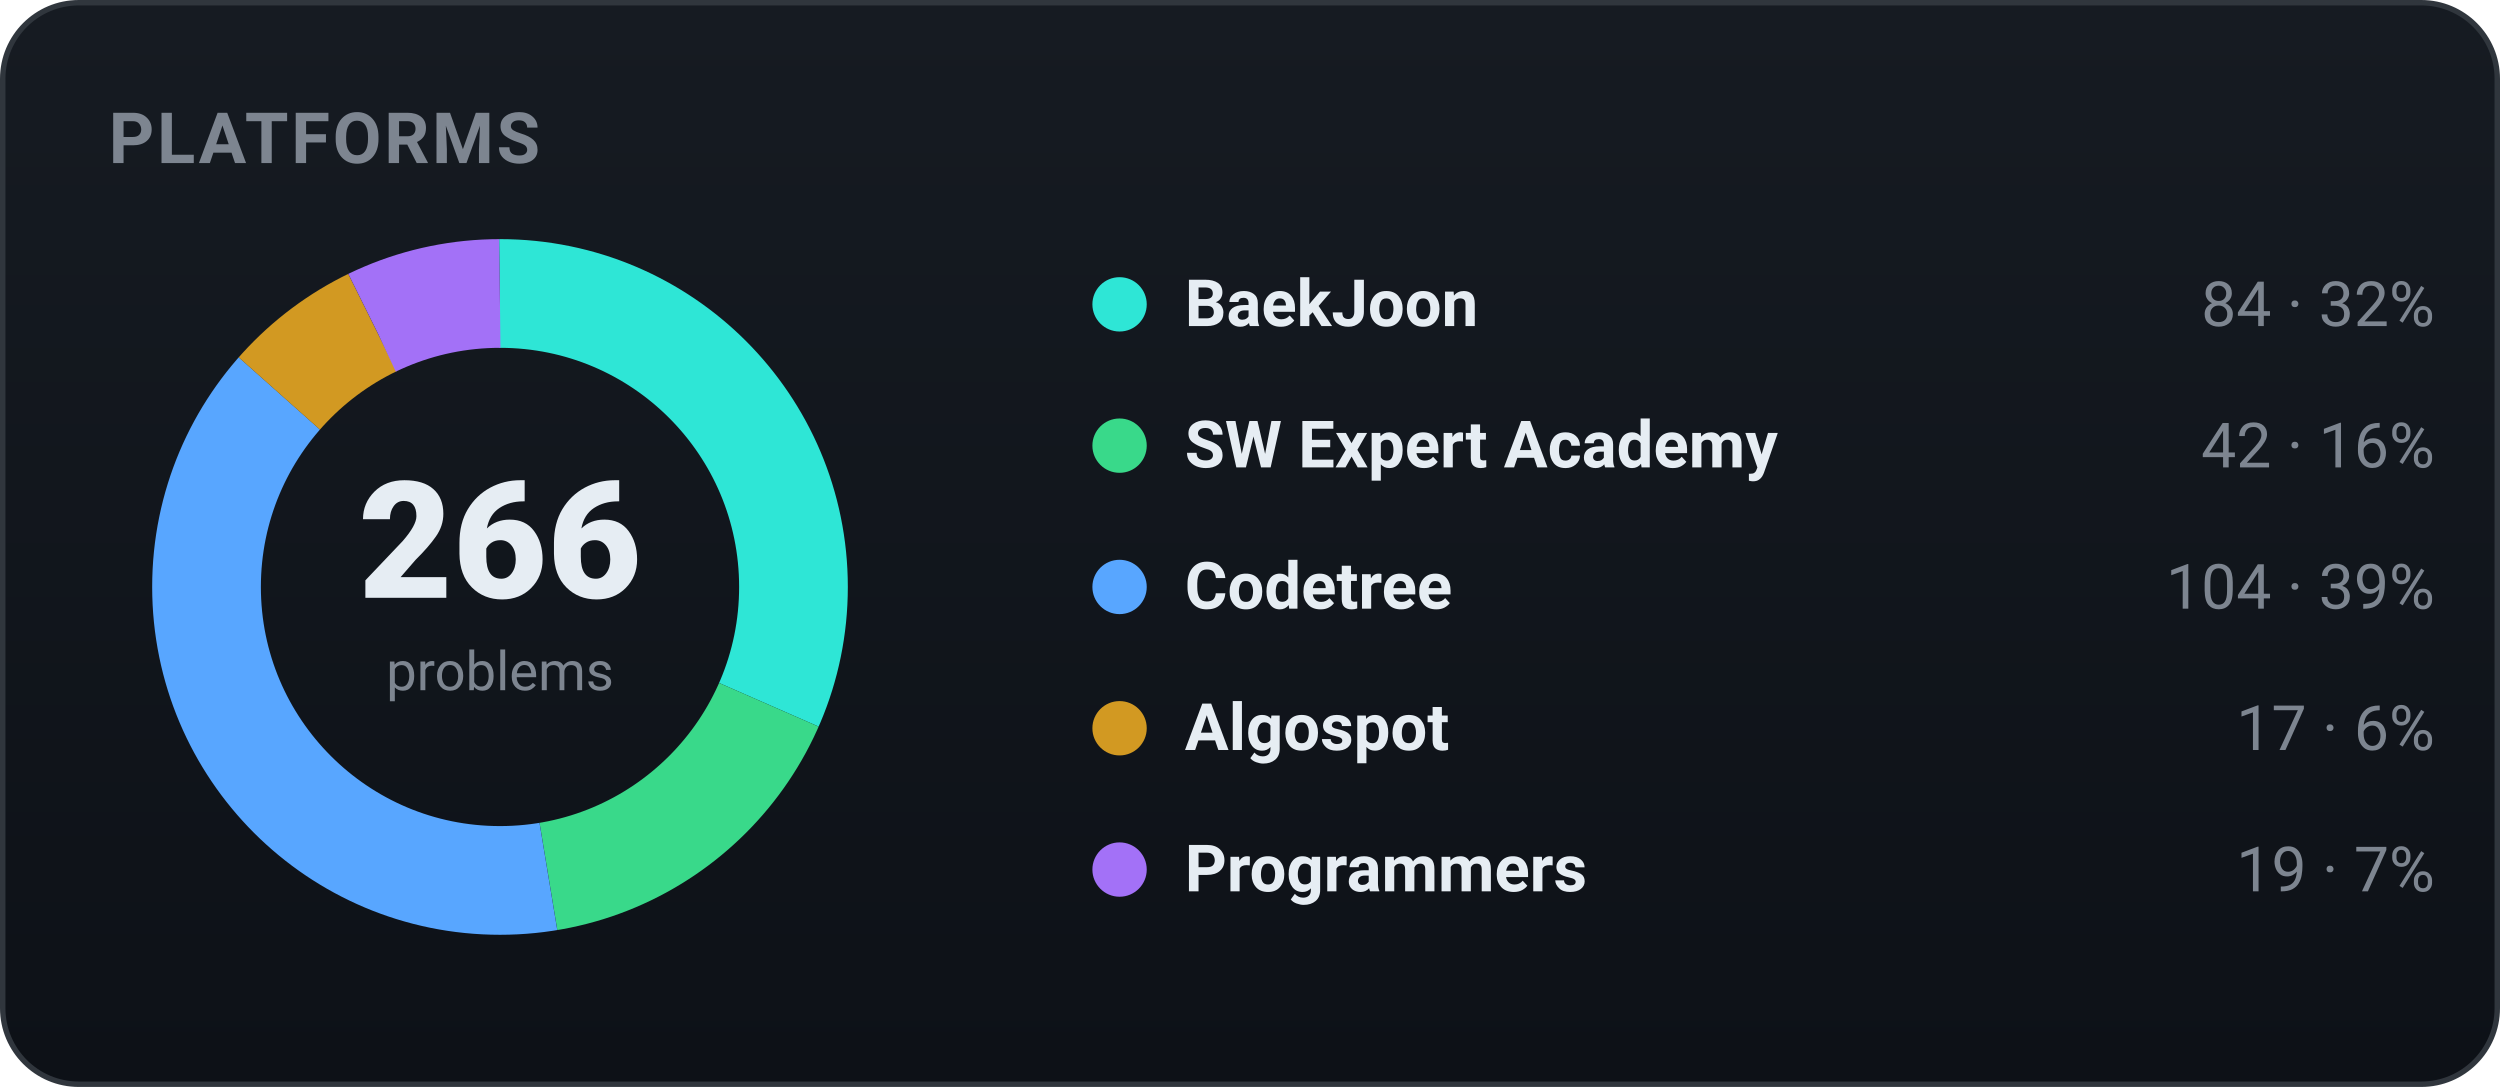
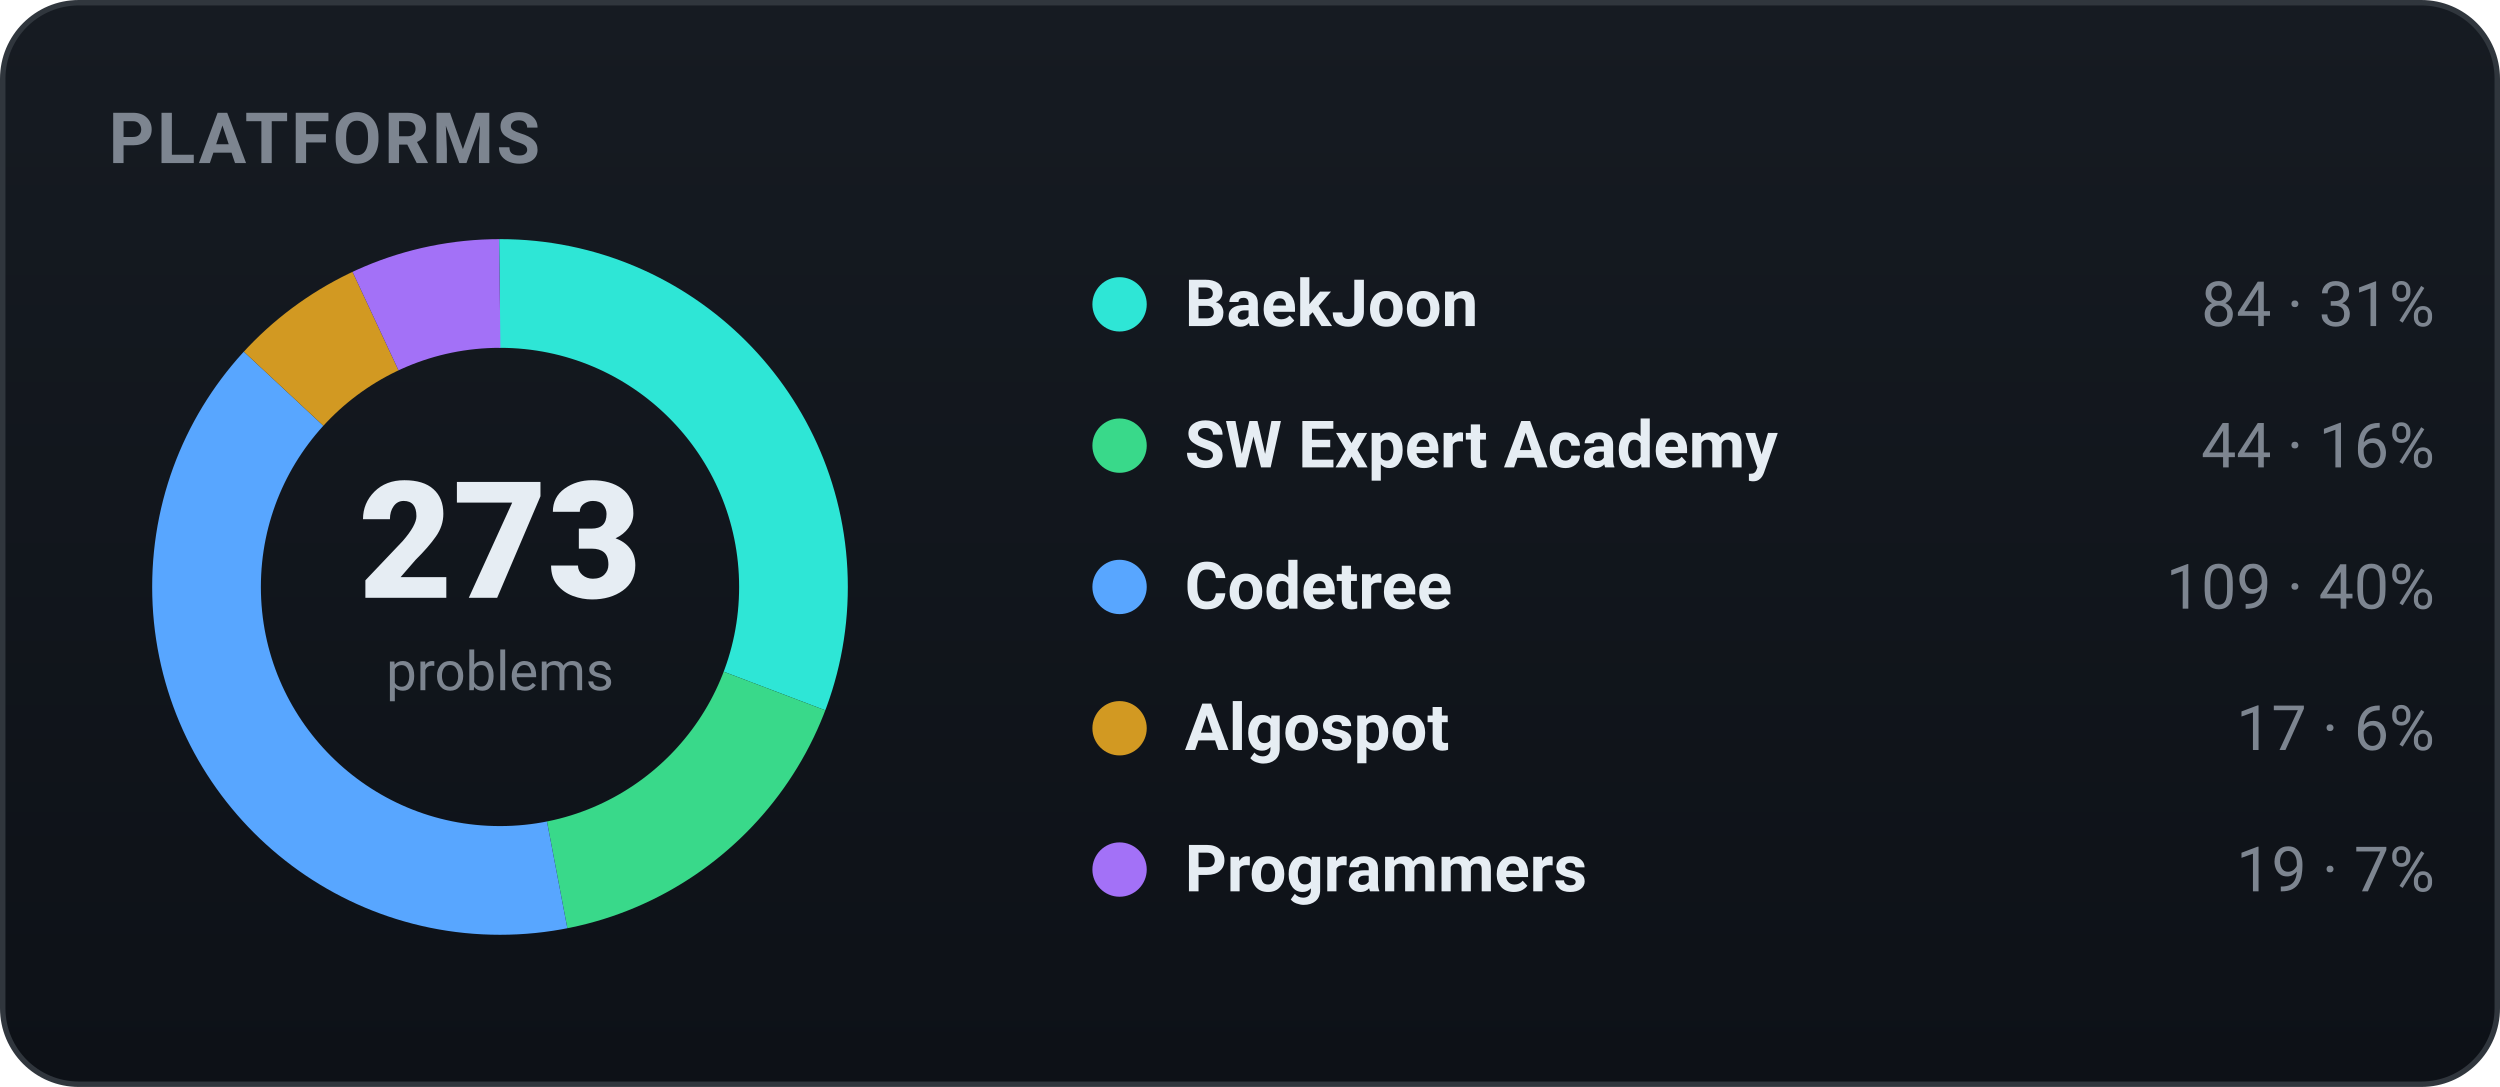
<svg xmlns="http://www.w3.org/2000/svg" width="460" height="200" viewBox="0 0 460 200" role="img" font-family="-apple-system,BlinkMacSystemFont,'Segoe UI',Roboto,'Apple SD Gothic Neo','Malgun Gothic',sans-serif">
  <defs>
    <linearGradient id="bgg" x1="0" y1="0" x2="0" y2="1">
      <stop offset="0" stop-color="#161b22" />
      <stop offset="1" stop-color="#0d1117" />
    </linearGradient>
  </defs>
  <rect x="0.5" y="0.5" width="459" height="199" rx="14" fill="url(#bgg)" stroke="#30363d" />
  <text x="20" y="30" font-family="-apple-system,BlinkMacSystemFont,'Segoe UI',Roboto,'Apple SD Gothic Neo','Malgun Gothic',sans-serif" font-size="13" font-weight="700" fill="#7d8590" letter-spacing="0.5">PLATFORMS</text>
-   <circle cx="92" cy="108" r="54" fill="none" stroke="#2ee6d6" stroke-width="20" stroke-dasharray="107.14 232.15" stroke-dashoffset="-0.00" transform="rotate(-90 92 108)" />
-   <circle cx="92" cy="108" r="54" fill="none" stroke="#39d98a" stroke-width="20" stroke-dasharray="53.57 285.72" stroke-dashoffset="-107.14" transform="rotate(-90 92 108)" />
-   <circle cx="92" cy="108" r="54" fill="none" stroke="#58a6ff" stroke-width="20" stroke-dasharray="132.66 206.64" stroke-dashoffset="-160.72" transform="rotate(-90 92 108)" />
-   <circle cx="92" cy="108" r="54" fill="none" stroke="#d29922" stroke-width="20" stroke-dasharray="21.68 317.61" stroke-dashoffset="-293.37" transform="rotate(-90 92 108)" />
-   <circle cx="92" cy="108" r="54" fill="none" stroke="#a371f7" stroke-width="20" stroke-dasharray="24.24 315.06" stroke-dashoffset="-315.06" transform="rotate(-90 92 108)" />
-   <text x="92" y="110" text-anchor="middle" font-size="30" font-weight="800" fill="#e6edf3">266</text>
+   <circle cx="92" cy="108" r="54" fill="none" stroke="#2ee6d6" stroke-width="20" stroke-dasharray="104.40 234.89" stroke-dashoffset="-0.00" transform="rotate(-90 92 108)" />
+   <circle cx="92" cy="108" r="54" fill="none" stroke="#39d98a" stroke-width="20" stroke-dasharray="54.68 284.61" stroke-dashoffset="-104.40" transform="rotate(-90 92 108)" />
+   <circle cx="92" cy="108" r="54" fill="none" stroke="#58a6ff" stroke-width="20" stroke-dasharray="135.47 203.82" stroke-dashoffset="-159.08" transform="rotate(-90 92 108)" />
+   <circle cx="92" cy="108" r="54" fill="none" stroke="#d29922" stroke-width="20" stroke-dasharray="21.13 318.16" stroke-dashoffset="-294.55" transform="rotate(-90 92 108)" />
+   <circle cx="92" cy="108" r="54" fill="none" stroke="#a371f7" stroke-width="20" stroke-dasharray="23.61 315.68" stroke-dashoffset="-315.68" transform="rotate(-90 92 108)" />
+   <text x="92" y="110" text-anchor="middle" font-size="30" font-weight="800" fill="#e6edf3">273</text>
  <text x="92" y="127" text-anchor="middle" font-size="10" fill="#7d8590">problems</text>
  <circle cx="206" cy="56" r="5" fill="#2ee6d6" />
  <text x="218" y="60" font-size="12" font-weight="600" fill="#e6edf3">BaekJoon</text>
-   <text x="448" y="60" text-anchor="end" font-size="11.5" fill="#7d8590">84 · 32%</text>
+   <text x="448" y="60" text-anchor="end" font-size="11.5" fill="#7d8590">84 · 31%</text>
  <circle cx="206" cy="82" r="5" fill="#39d98a" />
  <text x="218" y="86" font-size="12" font-weight="600" fill="#e6edf3">SW Expert Academy</text>
-   <text x="448" y="86" text-anchor="end" font-size="11.5" fill="#7d8590">42 · 16%</text>
+   <text x="448" y="86" text-anchor="end" font-size="11.5" fill="#7d8590">44 · 16%</text>
  <circle cx="206" cy="108" r="5" fill="#58a6ff" />
  <text x="218" y="112" font-size="12" font-weight="600" fill="#e6edf3">Codetree</text>
-   <text x="448" y="112" text-anchor="end" font-size="11.5" fill="#7d8590">104 · 39%</text>
+   <text x="448" y="112" text-anchor="end" font-size="11.5" fill="#7d8590">109 · 40%</text>
  <circle cx="206" cy="134" r="5" fill="#d29922" />
  <text x="218" y="138" font-size="12" font-weight="600" fill="#e6edf3">Algospot</text>
  <text x="448" y="138" text-anchor="end" font-size="11.5" fill="#7d8590">17 · 6%</text>
  <circle cx="206" cy="160" r="5" fill="#a371f7" />
  <text x="218" y="164" font-size="12" font-weight="600" fill="#e6edf3">Programmers</text>
  <text x="448" y="164" text-anchor="end" font-size="11.5" fill="#7d8590">19 · 7%</text>
</svg>
